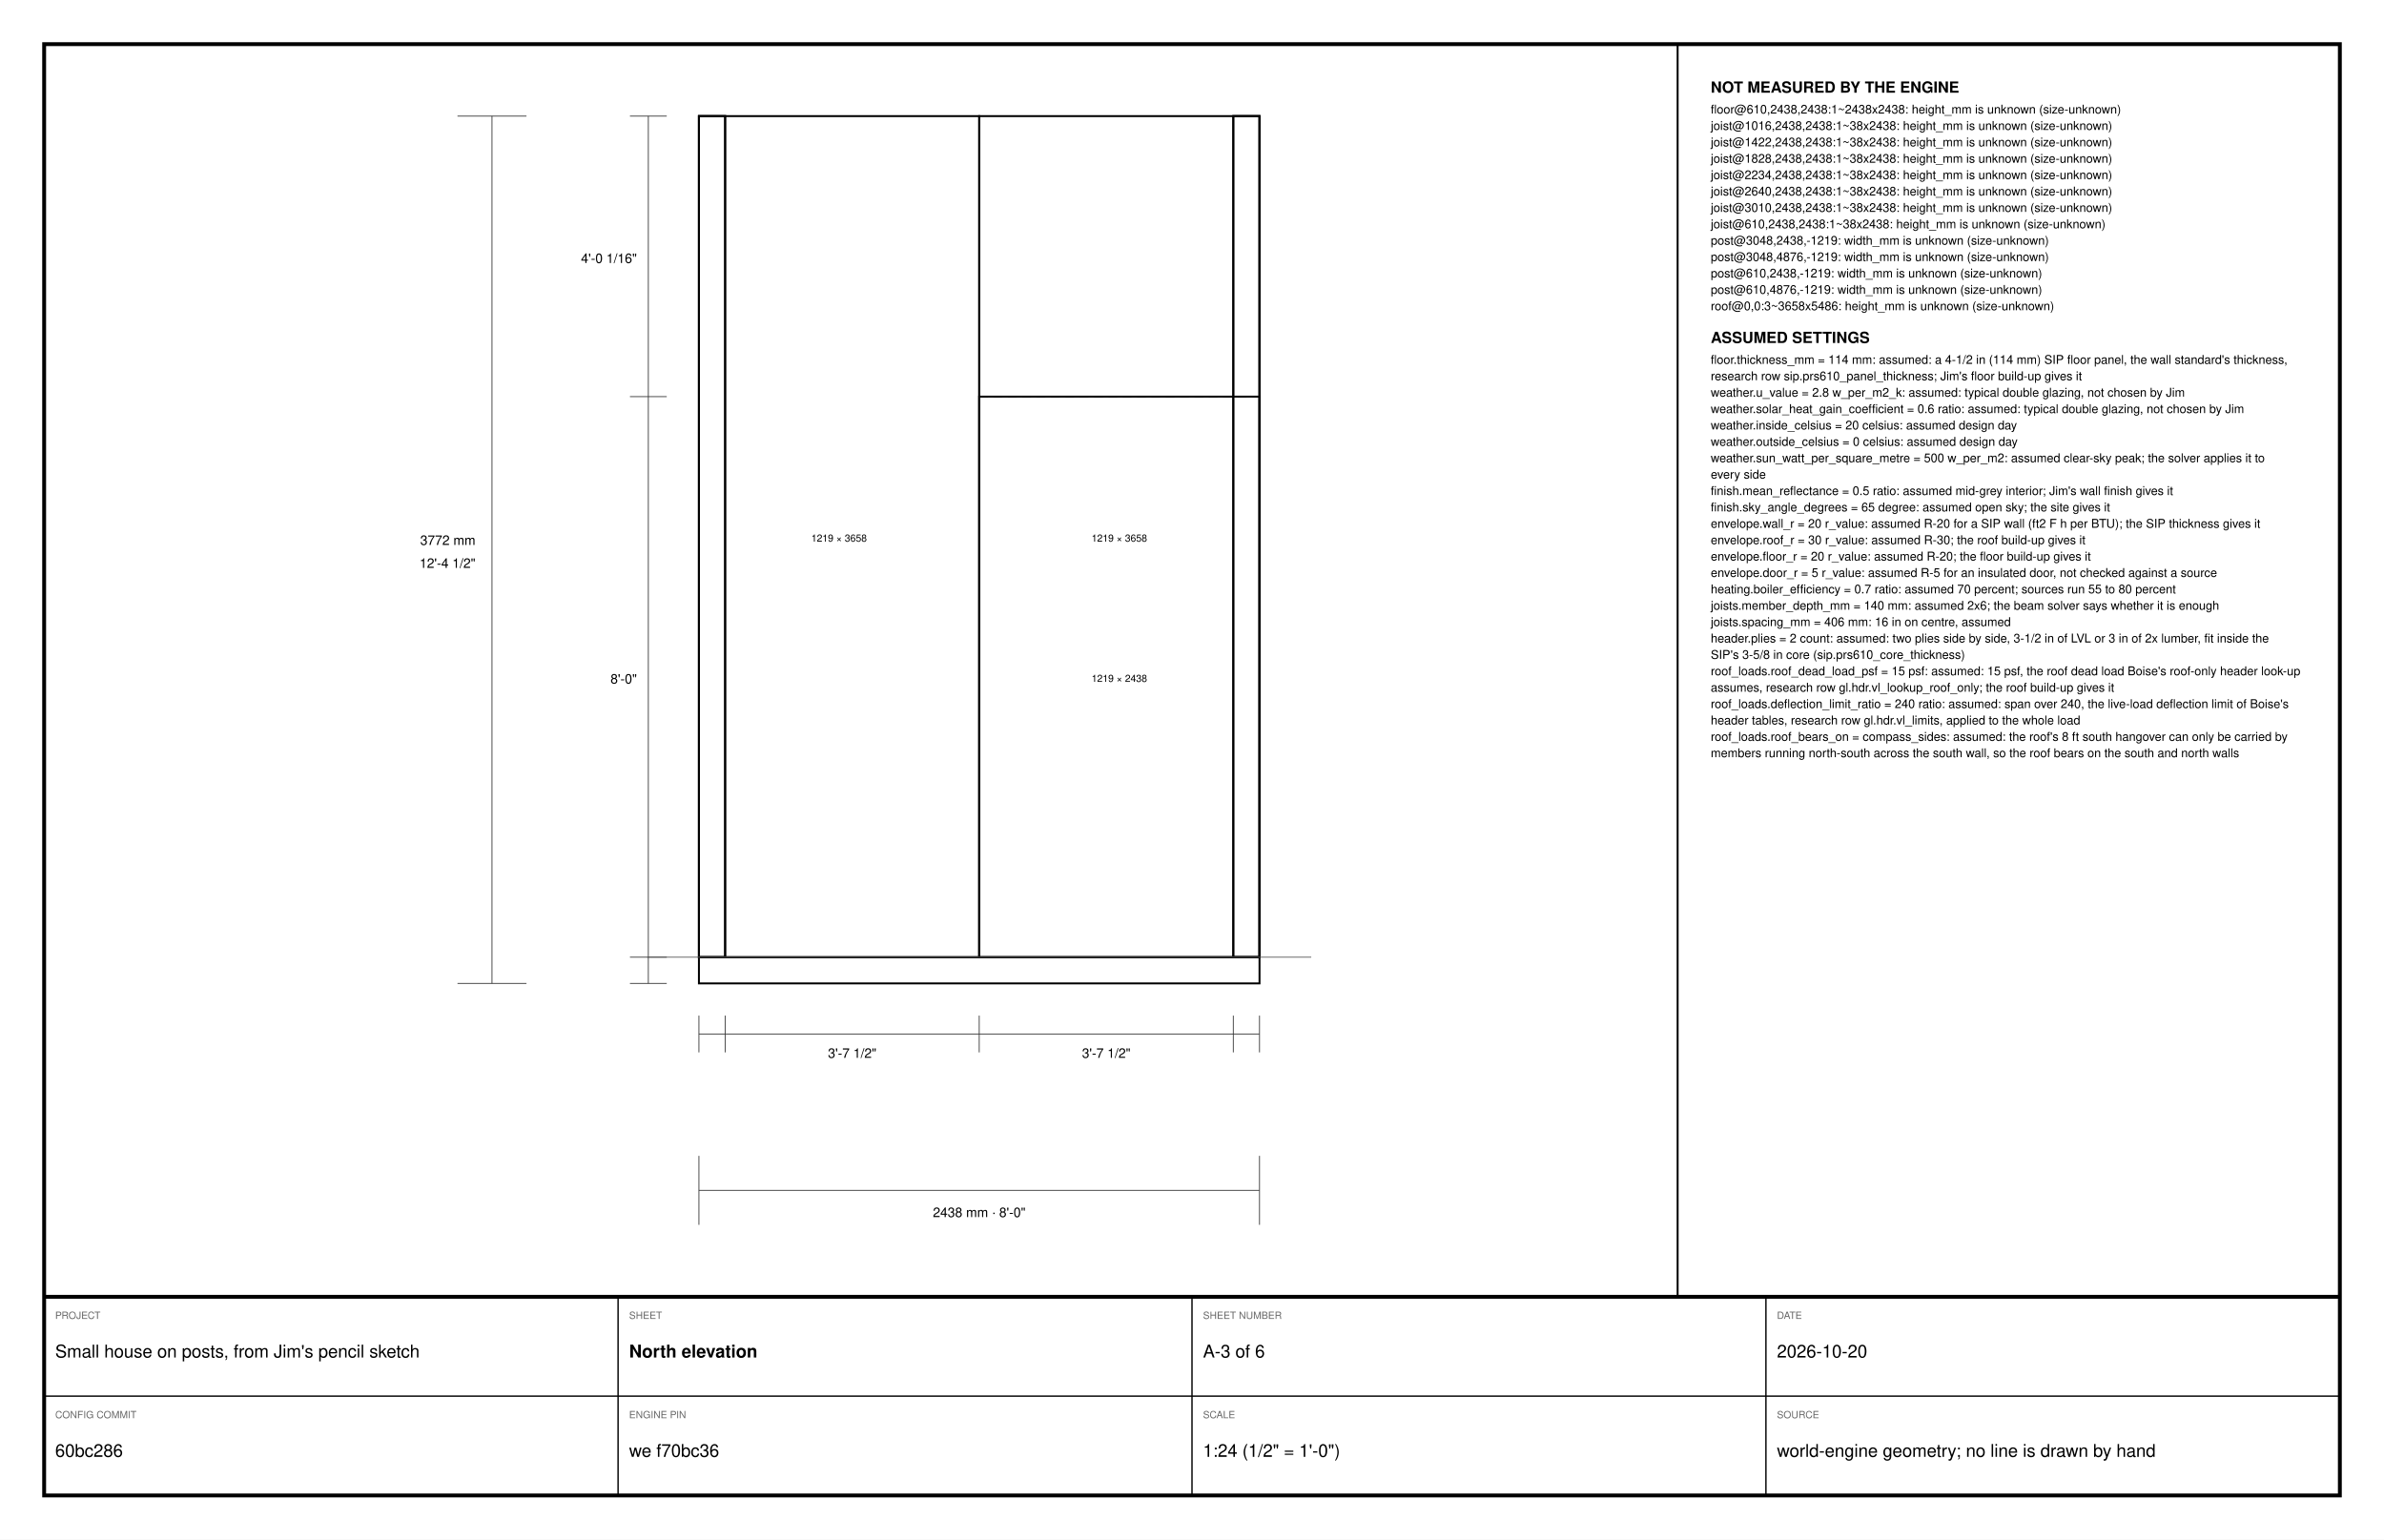
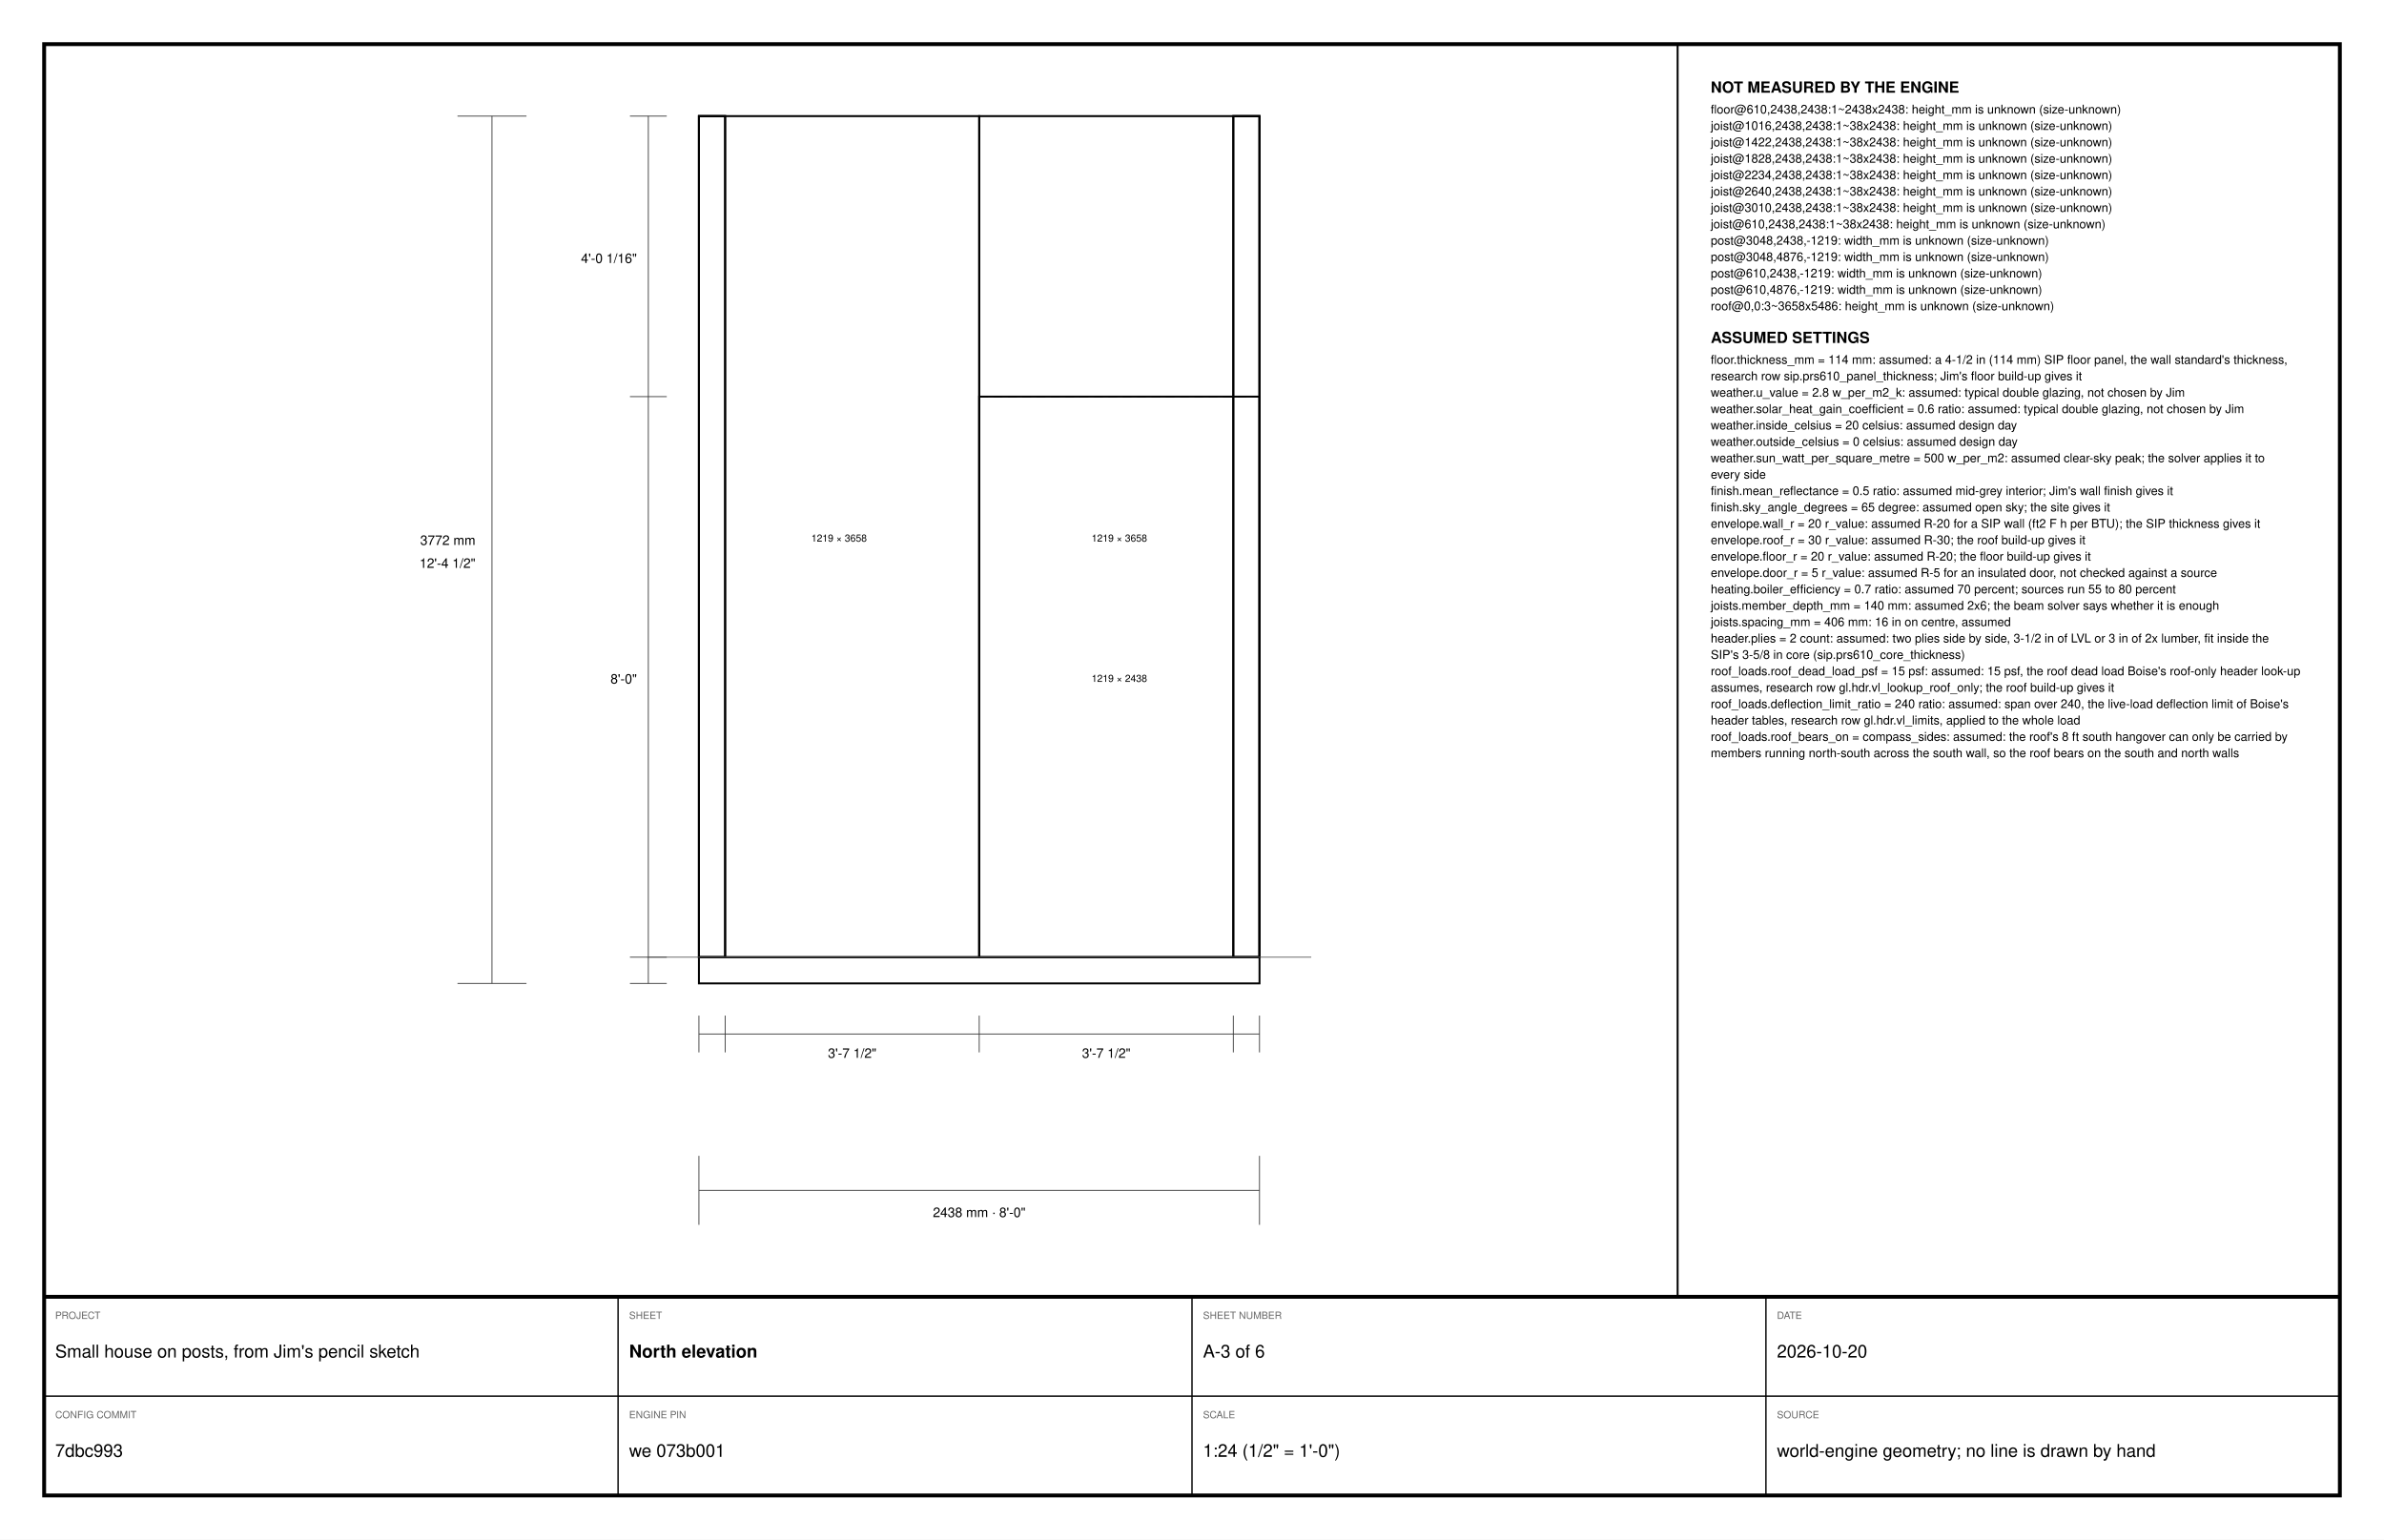
<svg xmlns="http://www.w3.org/2000/svg" width="432.000mm" height="279.000mm" viewBox="0 0 432.000 279.000" font-family="Helvetica, Arial, sans-serif">
  <rect width="432.000" height="279.000" fill="#ffffff" />
  <rect x="8.000" y="8.000" width="416.000" height="263.000" fill="none" stroke="#000000" stroke-width="0.700" />
  <rect x="177.443" y="71.875" width="50.792" height="101.583" fill="none" stroke="#000000" stroke-width="0.350" />
  <rect x="126.651" y="173.458" width="101.583" height="4.750" fill="none" stroke="#000000" stroke-width="0.350" />
  <rect x="126.651" y="21.042" width="50.792" height="152.417" fill="none" stroke="#000000" stroke-width="0.350" />
  <rect x="126.651" y="21.042" width="4.750" height="152.417" fill="none" stroke="#000000" stroke-width="0.350" />
  <rect x="126.651" y="21.042" width="4.750" height="152.417" fill="none" stroke="#000000" stroke-width="0.350" />
  <rect x="223.484" y="21.042" width="4.750" height="152.417" fill="none" stroke="#000000" stroke-width="0.350" />
  <rect x="223.484" y="21.042" width="4.750" height="152.417" fill="none" stroke="#000000" stroke-width="0.350" />
  <rect x="177.443" y="21.042" width="50.792" height="152.417" fill="none" stroke="#000000" stroke-width="0.350" />
  <rect x="177.443" y="71.875" width="50.792" height="101.583" fill="none" stroke="#000000" stroke-width="0.250" stroke-dasharray="1.6 1" />
  <text x="202.838" y="123.567" font-size="1.800" text-anchor="middle" fill="#000000">1219 × 2438</text>
  <text x="152.047" y="98.150" font-size="1.800" text-anchor="middle" fill="#000000">1219 × 3658</text>
  <text x="202.838" y="98.150" font-size="1.800" text-anchor="middle" fill="#000000">1219 × 3658</text>
  <line x1="126.651" y1="187.375" x2="228.234" y2="187.375" stroke="#333333" stroke-width="0.150" />
  <line x1="126.651" y1="190.708" x2="126.651" y2="184.042" stroke="#333333" stroke-width="0.150" />
  <line x1="131.401" y1="190.708" x2="131.401" y2="184.042" stroke="#333333" stroke-width="0.150" />
  <line x1="177.443" y1="190.708" x2="177.443" y2="184.042" stroke="#333333" stroke-width="0.150" />
  <line x1="223.484" y1="190.708" x2="223.484" y2="184.042" stroke="#333333" stroke-width="0.150" />
  <line x1="228.234" y1="190.708" x2="228.234" y2="184.042" stroke="#333333" stroke-width="0.150" />
  <text x="154.422" y="191.695" font-size="2.400" text-anchor="middle" fill="#000000">3'-7 1/2"</text>
  <text x="200.463" y="191.695" font-size="2.400" text-anchor="middle" fill="#000000">3'-7 1/2"</text>
  <line x1="117.484" y1="178.208" x2="117.484" y2="21.042" stroke="#333333" stroke-width="0.150" />
  <line x1="114.151" y1="178.208" x2="120.818" y2="178.208" stroke="#333333" stroke-width="0.150" />
  <line x1="114.151" y1="173.458" x2="120.818" y2="173.458" stroke="#333333" stroke-width="0.150" />
  <line x1="114.151" y1="71.875" x2="120.818" y2="71.875" stroke="#333333" stroke-width="0.150" />
  <line x1="114.151" y1="21.042" x2="120.818" y2="21.042" stroke="#333333" stroke-width="0.150" />
  <text x="115.404" y="123.867" font-size="2.400" text-anchor="end" fill="#000000">8'-0"</text>
  <text x="115.404" y="47.658" font-size="2.400" text-anchor="end" fill="#000000">4'-0 1/16"</text>
  <line x1="117.276" y1="173.458" x2="237.609" y2="173.458" stroke="#555555" stroke-width="0.150" />
  <line x1="126.651" y1="215.708" x2="228.234" y2="215.708" stroke="#333333" stroke-width="0.150" />
  <line x1="126.651" y1="221.958" x2="126.651" y2="209.458" stroke="#333333" stroke-width="0.150" />
  <line x1="228.234" y1="221.958" x2="228.234" y2="209.458" stroke="#333333" stroke-width="0.150" />
  <text x="177.443" y="220.548" font-size="2.400" text-anchor="middle" fill="#000000">2438 mm · 8'-0"</text>
  <line x1="89.151" y1="178.208" x2="89.151" y2="21.042" stroke="#333333" stroke-width="0.150" />
  <line x1="82.901" y1="178.208" x2="95.401" y2="178.208" stroke="#333333" stroke-width="0.150" />
  <line x1="82.901" y1="21.042" x2="95.401" y2="21.042" stroke="#333333" stroke-width="0.150" />
  <text x="86.151" y="98.745" font-size="2.400" text-anchor="end" fill="#000000">3772 mm</text>
  <text x="86.151" y="102.905" font-size="2.400" text-anchor="end" fill="#000000">12'-4 1/2"</text>
  <text x="310.000" y="16.800" font-size="2.800" text-anchor="start" fill="#000000" font-weight="bold">NOT MEASURED BY THE ENGINE</text>
  <text x="310.000" y="20.580" font-size="2.200" text-anchor="start" fill="#000000">floor@610,2438,2438:1~2438x2438: height_mm is unknown (size-unknown)</text>
  <text x="310.000" y="23.550" font-size="2.200" text-anchor="start" fill="#000000">joist@1016,2438,2438:1~38x2438: height_mm is unknown (size-unknown)</text>
  <text x="310.000" y="26.520" font-size="2.200" text-anchor="start" fill="#000000">joist@1422,2438,2438:1~38x2438: height_mm is unknown (size-unknown)</text>
  <text x="310.000" y="29.490" font-size="2.200" text-anchor="start" fill="#000000">joist@1828,2438,2438:1~38x2438: height_mm is unknown (size-unknown)</text>
  <text x="310.000" y="32.460" font-size="2.200" text-anchor="start" fill="#000000">joist@2234,2438,2438:1~38x2438: height_mm is unknown (size-unknown)</text>
  <text x="310.000" y="35.430" font-size="2.200" text-anchor="start" fill="#000000">joist@2640,2438,2438:1~38x2438: height_mm is unknown (size-unknown)</text>
  <text x="310.000" y="38.400" font-size="2.200" text-anchor="start" fill="#000000">joist@3010,2438,2438:1~38x2438: height_mm is unknown (size-unknown)</text>
  <text x="310.000" y="41.370" font-size="2.200" text-anchor="start" fill="#000000">joist@610,2438,2438:1~38x2438: height_mm is unknown (size-unknown)</text>
  <text x="310.000" y="44.340" font-size="2.200" text-anchor="start" fill="#000000">post@3048,2438,-1219: width_mm is unknown (size-unknown)</text>
  <text x="310.000" y="47.310" font-size="2.200" text-anchor="start" fill="#000000">post@3048,4876,-1219: width_mm is unknown (size-unknown)</text>
  <text x="310.000" y="50.280" font-size="2.200" text-anchor="start" fill="#000000">post@610,2438,-1219: width_mm is unknown (size-unknown)</text>
  <text x="310.000" y="53.250" font-size="2.200" text-anchor="start" fill="#000000">post@610,4876,-1219: width_mm is unknown (size-unknown)</text>
  <text x="310.000" y="56.220" font-size="2.200" text-anchor="start" fill="#000000">roof@0,0:3~3658x5486: height_mm is unknown (size-unknown)</text>
  <text x="310.000" y="59.190" font-size="2.200" text-anchor="start" fill="#000000" />
  <text x="310.000" y="62.160" font-size="2.800" text-anchor="start" fill="#000000" font-weight="bold">ASSUMED SETTINGS</text>
  <text x="310.000" y="65.940" font-size="2.200" text-anchor="start" fill="#000000">floor.thickness_mm = 114 mm: assumed: a 4-1/2 in (114 mm) SIP floor panel, the wall standard's thickness,</text>
  <text x="310.000" y="68.910" font-size="2.200" text-anchor="start" fill="#000000">    research row sip.prs610_panel_thickness; Jim's floor build-up gives it</text>
  <text x="310.000" y="71.880" font-size="2.200" text-anchor="start" fill="#000000">weather.u_value = 2.8 w_per_m2_k: assumed: typical double glazing, not chosen by Jim</text>
  <text x="310.000" y="74.850" font-size="2.200" text-anchor="start" fill="#000000">weather.solar_heat_gain_coefficient = 0.6 ratio: assumed: typical double glazing, not chosen by Jim</text>
  <text x="310.000" y="77.820" font-size="2.200" text-anchor="start" fill="#000000">weather.inside_celsius = 20 celsius: assumed design day</text>
  <text x="310.000" y="80.790" font-size="2.200" text-anchor="start" fill="#000000">weather.outside_celsius = 0 celsius: assumed design day</text>
  <text x="310.000" y="83.760" font-size="2.200" text-anchor="start" fill="#000000">weather.sun_watt_per_square_metre = 500 w_per_m2: assumed clear-sky peak; the solver applies it to</text>
  <text x="310.000" y="86.730" font-size="2.200" text-anchor="start" fill="#000000">    every side</text>
  <text x="310.000" y="89.700" font-size="2.200" text-anchor="start" fill="#000000">finish.mean_reflectance = 0.5 ratio: assumed mid-grey interior; Jim's wall finish gives it</text>
  <text x="310.000" y="92.670" font-size="2.200" text-anchor="start" fill="#000000">finish.sky_angle_degrees = 65 degree: assumed open sky; the site gives it</text>
  <text x="310.000" y="95.640" font-size="2.200" text-anchor="start" fill="#000000">envelope.wall_r = 20 r_value: assumed R-20 for a SIP wall (ft2 F h per BTU); the SIP thickness gives it</text>
  <text x="310.000" y="98.610" font-size="2.200" text-anchor="start" fill="#000000">envelope.roof_r = 30 r_value: assumed R-30; the roof build-up gives it</text>
  <text x="310.000" y="101.580" font-size="2.200" text-anchor="start" fill="#000000">envelope.floor_r = 20 r_value: assumed R-20; the floor build-up gives it</text>
  <text x="310.000" y="104.550" font-size="2.200" text-anchor="start" fill="#000000">envelope.door_r = 5 r_value: assumed R-5 for an insulated door, not checked against a source</text>
  <text x="310.000" y="107.520" font-size="2.200" text-anchor="start" fill="#000000">heating.boiler_efficiency = 0.7 ratio: assumed 70 percent; sources run 55 to 80 percent</text>
  <text x="310.000" y="110.490" font-size="2.200" text-anchor="start" fill="#000000">joists.member_depth_mm = 140 mm: assumed 2x6; the beam solver says whether it is enough</text>
  <text x="310.000" y="113.460" font-size="2.200" text-anchor="start" fill="#000000">joists.spacing_mm = 406 mm: 16 in on centre, assumed</text>
  <text x="310.000" y="116.430" font-size="2.200" text-anchor="start" fill="#000000">header.plies = 2 count: assumed: two plies side by side, 3-1/2 in of LVL or 3 in of 2x lumber, fit inside the</text>
  <text x="310.000" y="119.400" font-size="2.200" text-anchor="start" fill="#000000">    SIP's 3-5/8 in core (sip.prs610_core_thickness)</text>
  <text x="310.000" y="122.370" font-size="2.200" text-anchor="start" fill="#000000">roof_loads.roof_dead_load_psf = 15 psf: assumed: 15 psf, the roof dead load Boise's roof-only header look-up</text>
  <text x="310.000" y="125.340" font-size="2.200" text-anchor="start" fill="#000000">    assumes, research row gl.hdr.vl_lookup_roof_only; the roof build-up gives it</text>
  <text x="310.000" y="128.310" font-size="2.200" text-anchor="start" fill="#000000">roof_loads.deflection_limit_ratio = 240 ratio: assumed: span over 240, the live-load deflection limit of Boise's</text>
  <text x="310.000" y="131.280" font-size="2.200" text-anchor="start" fill="#000000">    header tables, research row gl.hdr.vl_limits, applied to the whole load</text>
  <text x="310.000" y="134.250" font-size="2.200" text-anchor="start" fill="#000000">roof_loads.roof_bears_on =  compass_sides: assumed: the roof's 8 ft south hangover can only be carried by</text>
  <text x="310.000" y="137.220" font-size="2.200" text-anchor="start" fill="#000000">    members running north-south across the south wall, so the roof bears on the south and north walls</text>
  <text x="310.000" y="140.190" font-size="2.200" text-anchor="start" fill="#000000" />
  <line x1="304.000" y1="8.000" x2="304.000" y2="235.000" stroke="#000000" stroke-width="0.350" />
  <text x="10.000" y="239.000" font-size="1.800" text-anchor="start" fill="#666666">PROJECT</text>
  <text x="10.000" y="246.000" font-size="3.200" text-anchor="start" fill="#000000">Small house on posts, from Jim's pencil sketch</text>
  <text x="114.000" y="239.000" font-size="1.800" text-anchor="start" fill="#666666">SHEET</text>
  <text x="114.000" y="246.000" font-size="3.200" text-anchor="start" fill="#000000" font-weight="bold">North elevation</text>
  <text x="218.000" y="239.000" font-size="1.800" text-anchor="start" fill="#666666">SHEET NUMBER</text>
  <text x="218.000" y="246.000" font-size="3.200" text-anchor="start" fill="#000000">A-3 of 6</text>
  <text x="322.000" y="239.000" font-size="1.800" text-anchor="start" fill="#666666">DATE</text>
  <text x="322.000" y="246.000" font-size="3.200" text-anchor="start" fill="#000000">2026-10-20</text>
  <text x="10.000" y="257.000" font-size="1.800" text-anchor="start" fill="#666666">CONFIG COMMIT</text>
-   <text x="10.000" y="264.000" font-size="3.200" text-anchor="start" fill="#000000">60bc286</text>
+   <text x="10.000" y="264.000" font-size="3.200" text-anchor="start" fill="#000000">7dbc993</text>
  <text x="114.000" y="257.000" font-size="1.800" text-anchor="start" fill="#666666">ENGINE PIN</text>
-   <text x="114.000" y="264.000" font-size="3.200" text-anchor="start" fill="#000000">we f70bc36</text>
+   <text x="114.000" y="264.000" font-size="3.200" text-anchor="start" fill="#000000">we 073b001</text>
  <text x="218.000" y="257.000" font-size="1.800" text-anchor="start" fill="#666666">SCALE</text>
  <text x="218.000" y="264.000" font-size="3.200" text-anchor="start" fill="#000000">1:24 (1/2" = 1'-0")</text>
  <text x="322.000" y="257.000" font-size="1.800" text-anchor="start" fill="#666666">SOURCE</text>
  <text x="322.000" y="264.000" font-size="3.200" text-anchor="start" fill="#000000">world-engine geometry; no line is drawn by hand</text>
  <line x1="8.000" y1="235.000" x2="424.000" y2="235.000" stroke="#000000" stroke-width="0.700" />
  <line x1="8.000" y1="253.000" x2="424.000" y2="253.000" stroke="#000000" stroke-width="0.250" />
  <line x1="112.000" y1="235.000" x2="112.000" y2="271.000" stroke="#000000" stroke-width="0.250" />
  <line x1="216.000" y1="235.000" x2="216.000" y2="271.000" stroke="#000000" stroke-width="0.250" />
  <line x1="320.000" y1="235.000" x2="320.000" y2="271.000" stroke="#000000" stroke-width="0.250" />
</svg>
